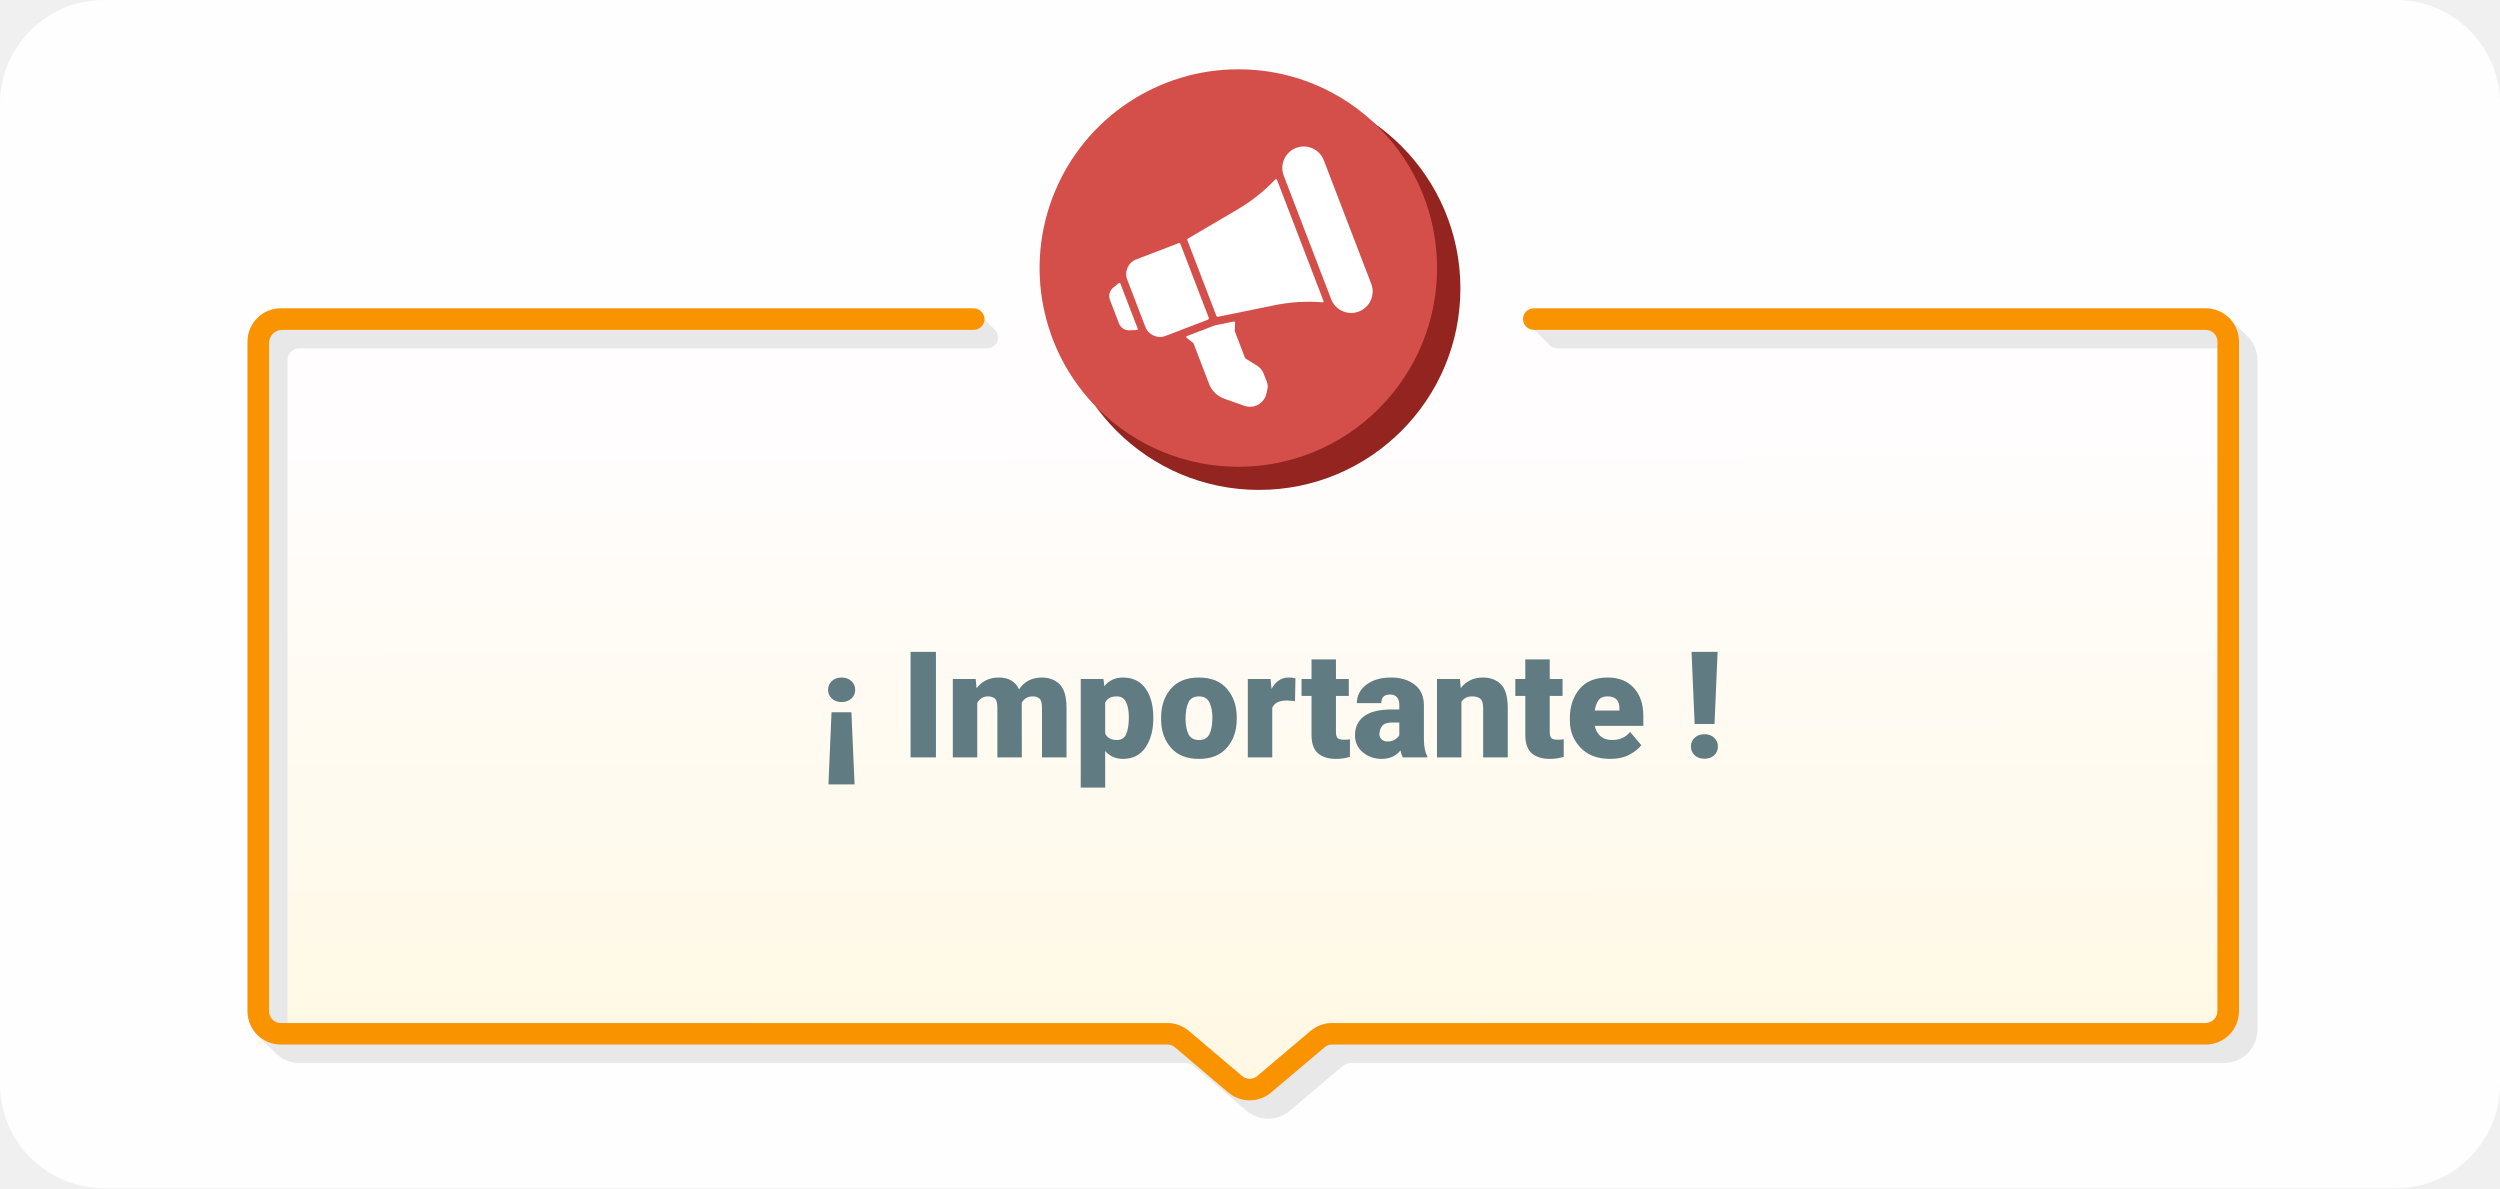
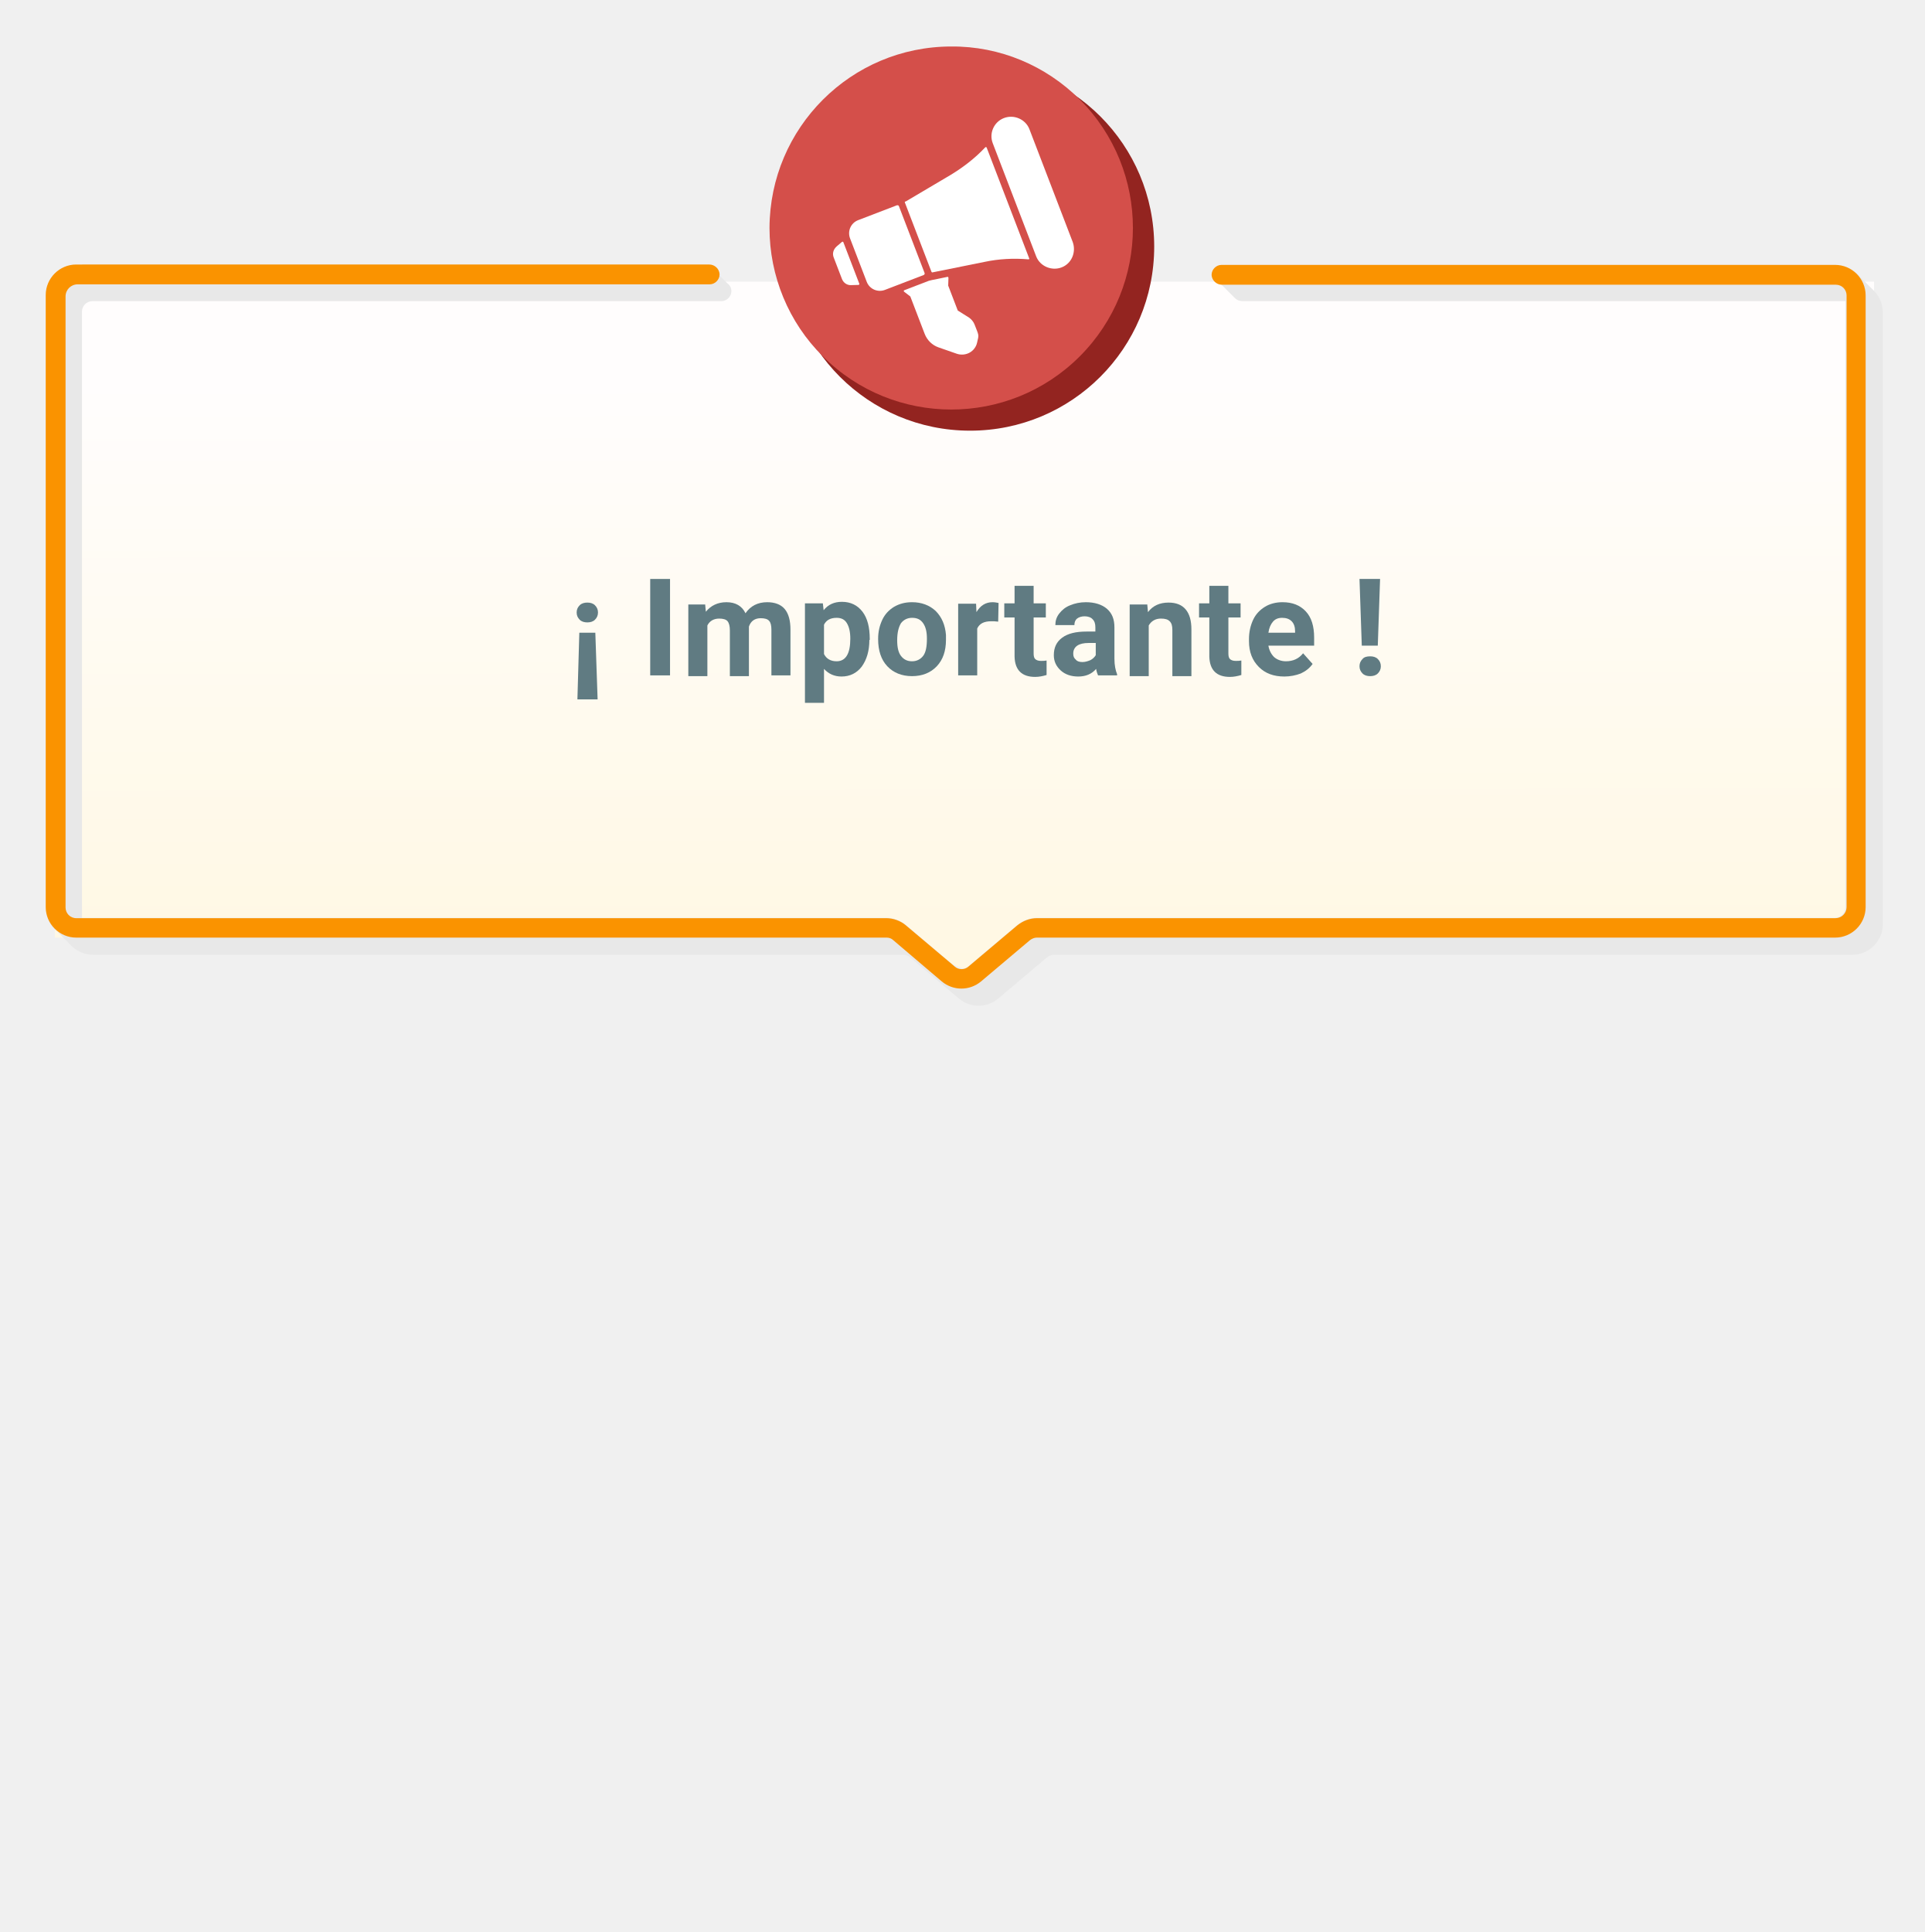
- <svg xmlns="http://www.w3.org/2000/svg" width="505" height="240" viewBox="0 0 505 240">
-   <defs>
-     <linearGradient id="linear-gradient" x1="0.519" y1="1" x2="0.516" y2="0.158" gradientUnits="objectBoundingBox">
-       <stop offset="0" stop-color="#fff8e3" />
-       <stop offset="1" stop-color="#fffdfd" />
-     </linearGradient>
-     <clipPath id="clip-path">
-       <path id="Trazado_155873" data-name="Trazado 155873" d="M145.7,48.281H6.724A6.732,6.732,0,0,0,0,55.005V190.343a7.006,7.006,0,0,0,2.515,5.227l2.645,2.645a6.985,6.985,0,0,0,5.292,2.515H189.54a2.375,2.375,0,0,1,1.535.563l10.74,9.1a6.7,6.7,0,0,0,8.689.006l10.78-9.112a2.378,2.378,0,0,1,1.534-.561H399.276A6.732,6.732,0,0,0,406,194.006V58.732a6.7,6.7,0,0,0-2.033-4.811L401.2,51.155a7.365,7.365,0,0,0-5.652-2.874H260.819a2.172,2.172,0,0,0-1.474,3.769q.479.483.962.961,1.32,1.326,2.645,2.646a2.164,2.164,0,0,0,1.6.7H397.924V190.278a2.377,2.377,0,0,1-2.375,2.375H219.09a6.732,6.732,0,0,0-4.34,1.589l-10.781,9.112a2.367,2.367,0,0,1-3.069,0l-10.74-9.1a6.73,6.73,0,0,0-4.348-1.6H8.077V58.732a2.377,2.377,0,0,1,2.375-2.375H149.423a2.2,2.2,0,0,0,1.234-4.01q-1.26-1.264-2.525-2.524c-.707-.677-1.291-1.543-2.388-1.543H145.7" fill="#e8e8e8" />
-     </clipPath>
-     <clipPath id="clip-path-2">
-       <path id="Trazado_155883" data-name="Trazado 155883" d="M238.292,4.334c-2.98.026-5.734,1.831-8.006,4.9a22.89,22.89,0,0,0-1.921,3.114c-2.691,5.2-4.332,12.494-4.267,20.558,0,.019,0,.037,0,.055a47.42,47.42,0,0,0,3.637,18.5,25.212,25.212,0,0,0,2.976,5.117c2.328,3.029,5.114,4.782,8.094,4.755s5.734-1.831,8.006-4.9a25.2,25.2,0,0,0,2.884-5.17A47.428,47.428,0,0,0,253,32.7c0-.018,0-.037,0-.056-.079-8.064-1.851-15.327-4.635-20.477a22.982,22.982,0,0,0-1.977-3.079c-2.31-3-5.071-4.755-8.026-4.756h-.068" fill="#26cb99" />
-     </clipPath>
-     <clipPath id="clip-path-3">
-       <rect id="Rectángulo_7654" data-name="Rectángulo 7654" width="406" height="211.998" fill="none" />
-     </clipPath>
-     <clipPath id="clip-path-4">
-       <path id="Trazado_155893" data-name="Trazado 155893" d="M259.819,48.281a2.175,2.175,0,0,0-2.172,2.28,2.215,2.215,0,0,0,2.233,2.069H395.549a2.375,2.375,0,0,1,2.375,2.375v135.22a2.434,2.434,0,0,1-2.428,2.428H219.09a6.732,6.732,0,0,0-4.34,1.589l-10.781,9.112a2.367,2.367,0,0,1-3.069,0l-10.74-9.1a6.73,6.73,0,0,0-4.348-1.6H6.724a2.375,2.375,0,0,1-2.375-2.375V55.3A2.671,2.671,0,0,1,7.02,52.63H146.7a2.174,2.174,0,0,0,2.172-2.28,2.214,2.214,0,0,0-2.233-2.069H6.724A6.723,6.723,0,0,0,0,55.005V190.278A6.723,6.723,0,0,0,6.724,197H185.812a2.374,2.374,0,0,1,1.536.564l10.739,9.1a6.7,6.7,0,0,0,8.689.006l10.781-9.111A2.375,2.375,0,0,1,219.09,197H395.549a6.724,6.724,0,0,0,6.724-6.724V55.005a6.724,6.724,0,0,0-6.724-6.724Z" fill="#fa9300" />
-     </clipPath>
-     <clipPath id="clip-path-5">
-       <path id="Trazado_155896" data-name="Trazado 155896" d="M16.238,56.746A40.682,40.682,0,1,0,56.92,16.064,40.682,40.682,0,0,0,16.238,56.746" transform="translate(-16.238 -16.064)" fill="#932420" />
-     </clipPath>
-     <clipPath id="clip-path-6">
-       <path id="Trazado_155897" data-name="Trazado 155897" d="M40.151,0a40.144,40.144,0,0,0-28.4,68.525A40.144,40.144,0,1,0,68.536,11.763,39.882,39.882,0,0,0,40.151,0Z" transform="translate(0 0)" fill="#d44f4a" />
-     </clipPath>
-     <clipPath id="clip-path-7">
-       <rect id="Rectángulo_7658" data-name="Rectángulo 7658" width="85" height="84.961" fill="none" />
-     </clipPath>
-   </defs>
-   <g id="Grupo_70309" data-name="Grupo 70309" transform="translate(-810 -3306)">
-     <g id="Grupo_69412" data-name="Grupo 69412" transform="translate(0 801)" style="isolation: isolate">
-       <rect id="Rectángulo_7633" data-name="Rectángulo 7633" width="505" height="240" rx="21" transform="translate(810 2505)" fill="#fefefe" />
-     </g>
-     <g id="Grupo_69424" data-name="Grupo 69424" transform="translate(0 801)">
-       <path id="Trazado_155921" data-name="Trazado 155921" d="M0,0H402V145H216.168s-8.151,7.236-13.477,7.236c-3.819,0-13.811-7.236-13.811-7.236H0Z" transform="translate(862 2571)" fill="url(#linear-gradient)" />
-       <text id="_Importante_" data-name=" ¡ Importante !" transform="translate(968 2658)" fill="#607b82" font-size="30" font-family="Roboto-Black, Roboto" font-weight="800">
-         <tspan x="0" y="0" xml:space="preserve"> ¡ Importante !</tspan>
-       </text>
-       <g id="Grupo_69422" data-name="Grupo 69422" transform="translate(860 2519.001)">
-         <g id="Grupo_69365" data-name="Grupo 69365">
-           <g id="Grupo_69364" data-name="Grupo 69364" clip-path="url(#clip-path)">
-             <rect id="Rectángulo_7636" data-name="Rectángulo 7636" width="409.787" height="173.361" transform="translate(-3.901 48.359) rotate(-1.366)" fill="#e8e8e8" />
+ <svg xmlns="http://www.w3.org/2000/svg" xmlns:xlink="http://www.w3.org/1999/xlink" version="1.1" id="Capa_1" x="0px" y="0px" viewBox="0 0 505 506.9" style="enable-background:new 0 0 505 506.9;" xml:space="preserve">
+   <style type="text/css">
+ 	.st0{fill:url(#Trazado_155921_00000116948478211200163420000003413341608759980721_);}
+ 	.st1{enable-background:new    ;}
+ 	.st2{fill:#607B82;}
+ 	.st3{clip-path:url(#SVGID_00000000223499264631810990000014569694187970402227_);}
+ 	.st4{fill:#E8E8E8;}
+ 	.st5{clip-path:url(#SVGID_00000034776886117519955000000002636930950877839529_);}
+ 	.st6{fill:#F5F5F5;}
+ 	.st7{clip-path:url(#SVGID_00000066495956406790536580000011268602283845212844_);}
+ 	.st8{fill:#FA9300;}
+ 	.st9{clip-path:url(#SVGID_00000062901391013408077640000012396804023199747759_);}
+ 	.st10{fill:#932420;}
+ 	.st11{clip-path:url(#SVGID_00000159441616509074489100000000272155090168238225_);}
+ 	.st12{fill:#D44F4A;}
+ 	.st13{fill:#FFFFFF;}
+ </style>
+   <g id="Grupo_70309" transform="translate(-810 -3306)">
+     <g id="Grupo_69424" transform="translate(0 801)">
+       <linearGradient id="Trazado_155921_00000110464247955696372030000009341334045606419330_" gradientUnits="userSpaceOnUse" x1="765.614" y1="3042.674" x2="765.611" y2="3043.673" gradientTransform="matrix(402 0 0 -152.236 -306713 465964.094)">
+         <stop offset="0" style="stop-color:#FFF8E3" />
+         <stop offset="1" style="stop-color:#FFFDFD" />
+       </linearGradient>
+       <path id="Trazado_155921" style="fill:url(#Trazado_155921_00000110464247955696372030000009341334045606419330_);" d="    M824.4,2578.9h477.3V2751H1081c0,0-9.7,8.6-16,8.6c-4.5,0-16.4-8.6-16.4-8.6H824.4V2578.9z" />
+       <g class="st1">
+         <path class="st2" d="M966.9,2665.7c0,0.8-0.3,1.4-0.8,1.9c-0.5,0.5-1.2,0.7-2,0.7c-0.8,0-1.5-0.2-2-0.7c-0.5-0.5-0.8-1.1-0.8-1.9     c0-0.8,0.3-1.4,0.8-1.9s1.2-0.7,2-0.7c0.8,0,1.5,0.2,2,0.7S966.9,2664.9,966.9,2665.7z M962,2671h4.2l0.6,17.5h-5.3L962,2671z" />
+         <path class="st2" d="M985.8,2682.2h-5.2v-25.3h5.2V2682.2z" />
+         <path class="st2" d="M995,2663.4l0.2,2.1c1.3-1.6,3.1-2.5,5.4-2.5c2.4,0,4.1,1,5,2.9c1.3-1.9,3.2-2.9,5.7-2.9     c2,0,3.6,0.6,4.6,1.8c1,1.2,1.5,3,1.5,5.4v12h-5v-12c0-1.1-0.2-1.9-0.6-2.3c-0.4-0.5-1.2-0.7-2.2-0.7c-1.5,0-2.6,0.7-3.1,2.2     l0,13h-5v-12c0-1.1-0.2-1.9-0.6-2.4s-1.2-0.7-2.2-0.7c-1.4,0-2.5,0.6-3.1,1.8v13.3h-5v-18.8H995z" />
+         <path class="st2" d="M1038.1,2672.9c0,2.9-0.7,5.2-2,7c-1.3,1.7-3.1,2.6-5.3,2.6c-1.9,0-3.4-0.7-4.6-2v8.9h-5v-26.1h4.7l0.2,1.8     c1.2-1.5,2.8-2.2,4.8-2.2c2.3,0,4.1,0.9,5.4,2.6c1.3,1.7,1.9,4.1,1.9,7.1V2672.9z M1033.1,2672.6c0-1.8-0.3-3.1-0.9-4.1     c-0.6-1-1.5-1.4-2.7-1.4c-1.6,0-2.7,0.6-3.3,1.8v7.7c0.6,1.2,1.7,1.9,3.3,1.9C1031.9,2678.5,1033.1,2676.5,1033.1,2672.6z" />
+         <path class="st2" d="M1040.4,2672.6c0-1.9,0.4-3.5,1.1-5c0.7-1.5,1.8-2.6,3.1-3.4c1.4-0.8,2.9-1.2,4.7-1.2c2.5,0,4.6,0.8,6.2,2.3     c1.6,1.6,2.5,3.7,2.7,6.3l0,1.3c0,2.9-0.8,5.2-2.4,6.9c-1.6,1.7-3.8,2.6-6.5,2.6s-4.9-0.9-6.5-2.6c-1.6-1.7-2.4-4.1-2.4-7.1     V2672.6z M1045.4,2673c0,1.8,0.3,3.2,1,4.1c0.7,0.9,1.6,1.4,2.9,1.4c1.2,0,2.2-0.5,2.9-1.4c0.7-0.9,1-2.4,1-4.5     c0-1.8-0.3-3.1-1-4.1s-1.6-1.4-2.9-1.4c-1.2,0-2.2,0.5-2.9,1.4C1045.8,2669.5,1045.4,2670.9,1045.4,2673z" />
+         <path class="st2" d="M1071.9,2668.1c-0.7-0.1-1.3-0.1-1.8-0.1c-1.9,0-3.1,0.6-3.7,1.9v12.3h-5v-18.8h4.7l0.1,2.2     c1-1.7,2.4-2.6,4.2-2.6c0.6,0,1.1,0.1,1.6,0.2L1071.9,2668.1z" />
+         <path class="st2" d="M1081.2,2658.7v4.6h3.2v3.7h-3.2v9.4c0,0.7,0.1,1.2,0.4,1.5c0.3,0.3,0.8,0.5,1.5,0.5c0.6,0,1,0,1.5-0.1v3.8     c-1,0.3-2,0.5-3,0.5c-3.5,0-5.3-1.8-5.4-5.3V2667h-2.7v-3.7h2.7v-4.6H1081.2z" />
+         <path class="st2" d="M1098.1,2682.2c-0.2-0.5-0.4-1-0.5-1.7c-1.2,1.4-2.8,2-4.7,2c-1.8,0-3.4-0.5-4.6-1.6c-1.2-1.1-1.8-2.4-1.8-4     c0-2,0.7-3.5,2.2-4.6c1.5-1.1,3.6-1.6,6.4-1.6h2.3v-1.1c0-0.9-0.2-1.6-0.7-2.1c-0.4-0.5-1.2-0.8-2.1-0.8c-0.8,0-1.5,0.2-2,0.6     c-0.5,0.4-0.7,1-0.7,1.7h-5c0-1.1,0.3-2.1,1-3s1.6-1.7,2.9-2.2c1.2-0.5,2.6-0.8,4.1-0.8c2.3,0,4.2,0.6,5.5,1.7     c1.4,1.2,2,2.8,2,4.9v8.2c0,1.8,0.3,3.1,0.7,4.1v0.3H1098.1z M1094,2678.7c0.7,0,1.4-0.2,2.1-0.5c0.6-0.3,1.1-0.8,1.4-1.3v-3.2     h-1.9c-2.5,0-3.9,0.9-4,2.6l0,0.3c0,0.6,0.2,1.1,0.7,1.5C1092.6,2678.5,1093.2,2678.7,1094,2678.7z" />
+         <path class="st2" d="M1111,2663.4l0.2,2.2c1.3-1.7,3.1-2.5,5.4-2.5c2,0,3.5,0.6,4.5,1.8s1.5,2.9,1.5,5.3v12.2h-5v-12.1     c0-1.1-0.2-1.8-0.7-2.3c-0.5-0.5-1.2-0.7-2.3-0.7c-1.4,0-2.5,0.6-3.2,1.8v13.3h-5v-18.8H1111z" />
+         <path class="st2" d="M1132.3,2658.7v4.6h3.2v3.7h-3.2v9.4c0,0.7,0.1,1.2,0.4,1.5c0.3,0.3,0.8,0.5,1.5,0.5c0.6,0,1,0,1.5-0.1v3.8     c-1,0.3-2,0.5-3,0.5c-3.5,0-5.3-1.8-5.4-5.3V2667h-2.7v-3.7h2.7v-4.6H1132.3z" />
+         <path class="st2" d="M1147,2682.5c-2.8,0-5-0.8-6.7-2.5c-1.7-1.7-2.6-3.9-2.6-6.8v-0.5c0-1.9,0.4-3.6,1.1-5.1     c0.7-1.5,1.8-2.6,3.1-3.4c1.3-0.8,2.9-1.2,4.6-1.2c2.6,0,4.6,0.8,6.1,2.4c1.5,1.6,2.2,3.9,2.2,6.9v2.1h-12c0.2,1.2,0.7,2.2,1.5,3     c0.8,0.7,1.9,1.1,3.1,1.1c1.9,0,3.4-0.7,4.5-2.1l2.5,2.8c-0.8,1.1-1.8,1.9-3.1,2.5C1150,2682.2,1148.5,2682.5,1147,2682.5z      M1146.4,2667.1c-1,0-1.8,0.3-2.4,1c-0.6,0.7-1,1.6-1.2,2.9h7v-0.4c0-1.1-0.3-2-0.9-2.6     C1148.3,2667.4,1147.5,2667.1,1146.4,2667.1z" />
+         <path class="st2" d="M1169.5,2677.2c0.8,0,1.5,0.2,2,0.7c0.5,0.5,0.8,1.1,0.8,1.9c0,0.8-0.3,1.4-0.8,1.9c-0.5,0.5-1.2,0.7-2,0.7     c-0.8,0-1.5-0.2-2-0.7c-0.5-0.5-0.8-1.1-0.8-1.9s0.3-1.4,0.8-1.9C1167.9,2677.4,1168.6,2677.2,1169.5,2677.2z M1171.5,2674.4     h-4.2l-0.6-17.5h5.4L1171.5,2674.4z" />
+       </g>
+       <g id="Grupo_69422" transform="translate(860 2519.001)">
+         <g id="Grupo_69365">
+           <g>
+             <defs>
+               <path id="SVGID_1_" d="M135,55.5H-30c-4.4,0-8,3.6-8,8v160.7c0.1,2.4,1.1,4.7,3,6.2l3.1,3.1c1.6,1.9,3.9,3,6.3,3H187        c0.7,0,1.3,0.2,1.8,0.7l12.8,10.8c3,2.5,7.3,2.5,10.3,0l12.8-10.8c0.5-0.4,1.2-0.7,1.8-0.7H436c4.4,0,8-3.6,8-8V67.9        c0-2.2-0.9-4.2-2.4-5.7l-3.3-3.3c-1.6-2.1-4.1-3.3-6.7-3.4H271.6c-1.4,0-2.6,1.2-2.6,2.6c0,0.7,0.3,1.4,0.8,1.9        c0.4,0.4,0.8,0.8,1.1,1.1c1,1,2.1,2.1,3.1,3.1c0.5,0.5,1.2,0.8,1.9,0.8h158.3v159c0,1.6-1.3,2.8-2.8,2.8H222.1        c-1.9,0-3.7,0.7-5.2,1.9l-12.8,10.8c-1,0.9-2.6,0.9-3.6,0l-12.8-10.8c-1.4-1.2-3.3-1.9-5.2-1.9h-211v-159        c0-1.6,1.3-2.8,2.8-2.8h165c1.4,0,2.6-1.2,2.6-2.6c0-0.9-0.4-1.6-1.1-2.1c-1-1-2-2-3-3C137,56.5,136.3,55.5,135,55.5L135,55.5        " />
+             </defs>
+             <clipPath id="SVGID_00000038407400215823102040000002137764069133570446_">
+               <use xlink:href="#SVGID_1_" style="overflow:visible;" />
+             </clipPath>
+             <g id="Grupo_69364" style="clip-path:url(#SVGID_00000038407400215823102040000002137764069133570446_);">
+               <rect id="Rectángulo_7636" x="-40.2" y="49.7" transform="matrix(0.9997 -2.383894e-02 2.383894e-02 0.9997 -3.5813 4.8827)" class="st4" width="486.5" height="205.8" />
+             </g>
          </g>
        </g>
-         <g id="Grupo_69407" data-name="Grupo 69407">
-           <g id="Grupo_69406" data-name="Grupo 69406" clip-path="url(#clip-path-3)">
-             <path id="Trazado_155892" data-name="Trazado 155892" d="M188.544,77.574c-.876-1-1.786-1.979-2.642-3-.437-.5-.837-1.039-1.256-1.559-.4-.536-.8-1.069-1.185-1.616a39.831,39.831,0,0,1-3.881-7.006,39.079,39.079,0,0,1-2.289-7.674l-.335-1.976-.2-1.993c-.029-.333-.068-.664-.089-1l-.025-1-.045-2,.127,1.995.061,1c.033.331.082.66.123.99l.244,1.98.376,1.958a40.683,40.683,0,0,0,2.34,7.6,41.558,41.558,0,0,0,3.792,6.992c1.462,2.223,3.206,4.242,4.885,6.313" fill="#f5f5f5" />
+         <g id="Grupo_69407">
+           <g>
+             <defs>
+               <rect id="SVGID_00000082355882929442761410000013178217052473522361_" x="-38" y="-1.8" width="482" height="251.7" />
+             </defs>
+             <clipPath id="SVGID_00000130613240090587142620000009043508302140926130_">
+               <use xlink:href="#SVGID_00000082355882929442761410000013178217052473522361_" style="overflow:visible;" />
+             </clipPath>
+             <g id="Grupo_69406" style="clip-path:url(#SVGID_00000130613240090587142620000009043508302140926130_);">
+               <path id="Trazado_155892" class="st6" d="M185.8,90.3c-1-1.2-2.1-2.3-3.1-3.6c-0.5-0.6-1-1.2-1.5-1.9        c-0.5-0.6-0.9-1.3-1.4-1.9c-1.8-2.6-3.4-5.4-4.6-8.3c-1.2-2.9-2.1-6-2.7-9.1l-0.4-2.3l-0.2-2.4c0-0.4-0.1-0.8-0.1-1.2l0-1.2        l-0.1-2.4l0.2,2.4l0.1,1.2c0,0.4,0.1,0.8,0.1,1.2l0.3,2.4l0.4,2.3c0.6,3.1,1.6,6.1,2.8,9c1.2,2.9,2.7,5.7,4.5,8.3        C181.8,85.4,183.8,87.8,185.8,90.3" />
+             </g>
          </g>
        </g>
-         <g id="Grupo_69409" data-name="Grupo 69409">
-           <g id="Grupo_69408" data-name="Grupo 69408" clip-path="url(#clip-path-4)">
-             <rect id="Rectángulo_7655" data-name="Rectángulo 7655" width="403.247" height="162.454" transform="translate(-0.981 48.287) rotate(-0.351)" fill="#fa9300" />
+         <g id="Grupo_69409">
+           <g>
+             <defs>
+               <path id="SVGID_00000140732681625627893990000002895395812995453621_" d="M270.5,55.5c-1.4,0-2.6,1.2-2.6,2.6c0,0,0,0.1,0,0.1        c0.1,1.4,1.3,2.5,2.7,2.5h161.1c1.6,0,2.8,1.3,2.8,2.8V224c0,1.6-1.3,2.9-2.9,2.9H222.1c-1.9,0-3.7,0.7-5.2,1.9l-12.8,10.8        c-1,0.9-2.6,0.9-3.6,0l-12.8-10.8c-1.4-1.2-3.3-1.9-5.2-1.9H-30c-1.6,0-2.8-1.3-2.8-2.8l0,0V63.8c0-1.8,1.4-3.2,3.2-3.2h165.8        c1.4,0,2.6-1.2,2.6-2.6c0,0,0-0.1,0-0.1c-0.1-1.4-1.3-2.5-2.7-2.5H-30c-4.4,0-8,3.6-8,8c0,0,0,0,0,0v160.6c0,4.4,3.6,8,8,8        l0,0h212.6c0.7,0,1.3,0.2,1.8,0.7l12.7,10.8c3,2.5,7.3,2.5,10.3,0l12.8-10.8c0.5-0.4,1.2-0.7,1.8-0.7h209.5c4.4,0,8-3.6,8-8        V63.5c0-4.4-3.6-8-8-8L270.5,55.5z" />
+             </defs>
+             <clipPath id="SVGID_00000147194071496340841080000007209716713843699079_">
+               <use xlink:href="#SVGID_00000140732681625627893990000002895395812995453621_" style="overflow:visible;" />
+             </clipPath>
+             <g id="Grupo_69408" style="clip-path:url(#SVGID_00000147194071496340841080000007209716713843699079_);">
+               <rect id="Rectángulo_7655" x="-38.6" y="54" transform="matrix(1 -6.126068e-03 6.126068e-03 1 -0.9179 1.2329)" class="st8" width="478.7" height="192.9" />
+             </g>
          </g>
        </g>
      </g>
-       <g id="Grupo_69423" data-name="Grupo 69423" transform="translate(1020 2519)">
-         <g id="Grupo_69416" data-name="Grupo 69416" transform="translate(3.636 3.597)">
-           <g id="Grupo_69415" data-name="Grupo 69415" clip-path="url(#clip-path-5)">
-             <rect id="Rectángulo_7656" data-name="Rectángulo 7656" width="81.364" height="81.364" transform="translate(0 0)" fill="#932420" />
+       <g id="Grupo_69423" transform="translate(1020 2519)">
+         <g id="Grupo_69416" transform="translate(3.636 3.597)">
+           <g>
+             <defs>
+               <path id="SVGID_00000014629519861181427840000012654683690289919921_" d="M-7.4,47.1c0,26.7,21.6,48.3,48.3,48.3        s48.3-21.6,48.3-48.3S67.6-1.2,40.9-1.2l0,0C14.3-1.2-7.4,20.5-7.4,47.1" />
+             </defs>
+             <clipPath id="SVGID_00000113317362249433217800000004962127947238659767_">
+               <use xlink:href="#SVGID_00000014629519861181427840000012654683690289919921_" style="overflow:visible;" />
+             </clipPath>
+             <g id="Grupo_69415" style="clip-path:url(#SVGID_00000113317362249433217800000004962127947238659767_);">
+               <rect id="Rectángulo_7656" x="-7.4" y="-1.2" class="st10" width="96.6" height="96.6" />
+             </g>
          </g>
        </g>
-         <g id="Grupo_69418" data-name="Grupo 69418" transform="translate(0 0)">
-           <g id="Grupo_69417" data-name="Grupo 69417" transform="translate(0 0)" clip-path="url(#clip-path-6)">
-             <rect id="Rectángulo_7657" data-name="Rectángulo 7657" width="109.561" height="109.561" transform="matrix(0.868, -0.496, 0.496, 0.868, -34.605, 19.789)" fill="#d44f4a" />
+         <g id="Grupo_69418" transform="translate(0 0)">
+           <g>
+             <defs>
+               <path id="SVGID_00000091006426425799511350000014496413733252040067_" d="M39.6-1.8C13.3-1.8-8,19.5-8.1,45.8        c0,12.6,5,24.8,14,33.7c18.6,18.6,48.8,18.6,67.4,0s18.6-48.8,0-67.4C64.4,3.2,52.3-1.9,39.6-1.8z" />
+             </defs>
+             <clipPath id="SVGID_00000096023273439442716520000009493279451848563380_">
+               <use xlink:href="#SVGID_00000091006426425799511350000014496413733252040067_" style="overflow:visible;" />
+             </clipPath>
+             <g id="Grupo_69417" transform="translate(0 0)" style="clip-path:url(#SVGID_00000096023273439442716520000009493279451848563380_);">
+               <rect id="Rectángulo_7657" x="-25.4" y="-19.2" transform="matrix(0.8682 -0.4961 0.4961 0.8682 -17.5307 25.6753)" class="st12" width="130" height="130" />
+             </g>
          </g>
        </g>
-         <g id="megafono_2_" data-name="megafono (2)" transform="translate(0.164 9.993) rotate(-21)">
-           <path id="Trazado_156573" data-name="Trazado 156573" d="M3.152,152.533a.2.2,0,0,0-.259-.187l-1.412.471A2.166,2.166,0,0,0,0,154.874v5.105a2.166,2.166,0,0,0,1.482,2.056l1.412.471a.2.2,0,0,0,.259-.186C3.151,160.86,3.151,153.993,3.152,152.533Z" transform="translate(0 -115.692)" fill="#fff" />
-           <path id="Trazado_156574" data-name="Trazado 156574" d="M60.314,120H51.152A3.153,3.153,0,0,0,48,123.153V133.4a3.152,3.152,0,0,0,3.152,3.152h9.162a.3.3,0,0,0,.3-.3V120.3a.3.3,0,0,0-.3-.3Z" transform="translate(-43.272 -86.543)" fill="#fff" />
-           <path id="Trazado_156575" data-name="Trazado 156575" d="M192,74V90.329a.3.3,0,0,0,.247.292l11.482,1.914A34.567,34.567,0,0,1,213,95.457a.2.2,0,0,0,.282-.177V69.044a.2.2,0,0,0-.282-.177,34.562,34.562,0,0,1-9.268,2.922L192.247,73.7A.3.3,0,0,0,192,74Z" transform="translate(-173.086 -40.429)" fill="#fff" />
-           <path id="Trazado_156576" data-name="Trazado 156576" d="M428.335,24A4.34,4.34,0,0,0,424,28.336v26.8a4.335,4.335,0,0,0,8.669,0v-26.8A4.34,4.34,0,0,0,428.335,24Z" transform="translate(-382.23)" fill="#fff" />
-           <path id="Trazado_156577" data-name="Trazado 156577" d="M128.194,312.406v-5.88l.688-1.606a.2.2,0,0,0-.149-.272l-3.565-.595a3.937,3.937,0,0,0-.648-.054H118.8a.2.2,0,0,0-.169.3l.9,1.5v8.821a5.116,5.116,0,0,0,1.789,3.889l3.27,2.8a3.4,3.4,0,0,0,5.042-.7c1.084-1.626.933-1.17.933-4a3.169,3.169,0,0,0-.63-1.892Z" transform="translate(-106.916 -252.415)" fill="#fff" />
+         <g id="megafono_2_" transform="translate(0.164 9.993) rotate(-21)">
+           <path id="Trazado_156573" class="st13" d="M-3.8,40.9c0-0.1-0.1-0.2-0.2-0.2c0,0,0,0-0.1,0l-1.7,0.6c-1.1,0.4-1.8,1.3-1.8,2.4      l0,6.1c0,1.1,0.7,2.1,1.8,2.4l1.7,0.6c0.1,0,0.3,0,0.3-0.2c0,0,0,0,0-0.1C-3.8,50.8-3.8,42.6-3.8,40.9z" />
+           <path id="Trazado_156574" class="st13" d="M12.7,36.9H1.9c-2.1,0-3.7,1.7-3.7,3.7l0,12.2c0,2.1,1.7,3.7,3.7,3.7h10.9      c0.2,0,0.4-0.2,0.4-0.4l0,0l0-18.9C13.1,37,12.9,36.9,12.7,36.9C12.7,36.9,12.7,36.9,12.7,36.9z" />
+           <path id="Trazado_156575" class="st13" d="M15,37l0,19.4c0,0.2,0.1,0.3,0.3,0.3L28.9,59c3.8,0.6,7.5,1.8,11,3.5      c0.1,0.1,0.3,0,0.3-0.1c0,0,0-0.1,0-0.1l0-31.1c0-0.1-0.1-0.2-0.2-0.2c0,0-0.1,0-0.1,0c-3.5,1.7-7.2,2.8-11,3.5l-13.6,2.3      C15.1,36.7,15,36.8,15,37z" />
+           <path id="Trazado_156576" class="st13" d="M47.2,25.6c-2.8,0-5.1,2.3-5.1,5.1l0,31.8c0,2.8,2.4,5.1,5.2,5.1c2.8,0,5-2.3,5.1-5.1      l0-31.8C52.4,28,50.1,25.6,47.2,25.6z" />
+           <path id="Trazado_156577" class="st13" d="M17.8,68.4l0-7l0.8-1.9c0-0.1,0-0.3-0.1-0.3c0,0,0,0,0,0l-4.2-0.7      c-0.3,0-0.5-0.1-0.8-0.1H6.6c-0.1,0-0.2,0.1-0.2,0.2c0,0,0,0.1,0,0.1l1.1,1.8l0,10.5c0,1.8,0.8,3.5,2.1,4.6l3.9,3.3      c1.7,1.4,4.2,1.3,5.7-0.4c0.1-0.1,0.2-0.3,0.3-0.4c1.3-1.9,1.1-1.4,1.1-4.7c0-0.8-0.3-1.6-0.7-2.2L17.8,68.4z" />
        </g>
      </g>
    </g>
  </g>
</svg>
